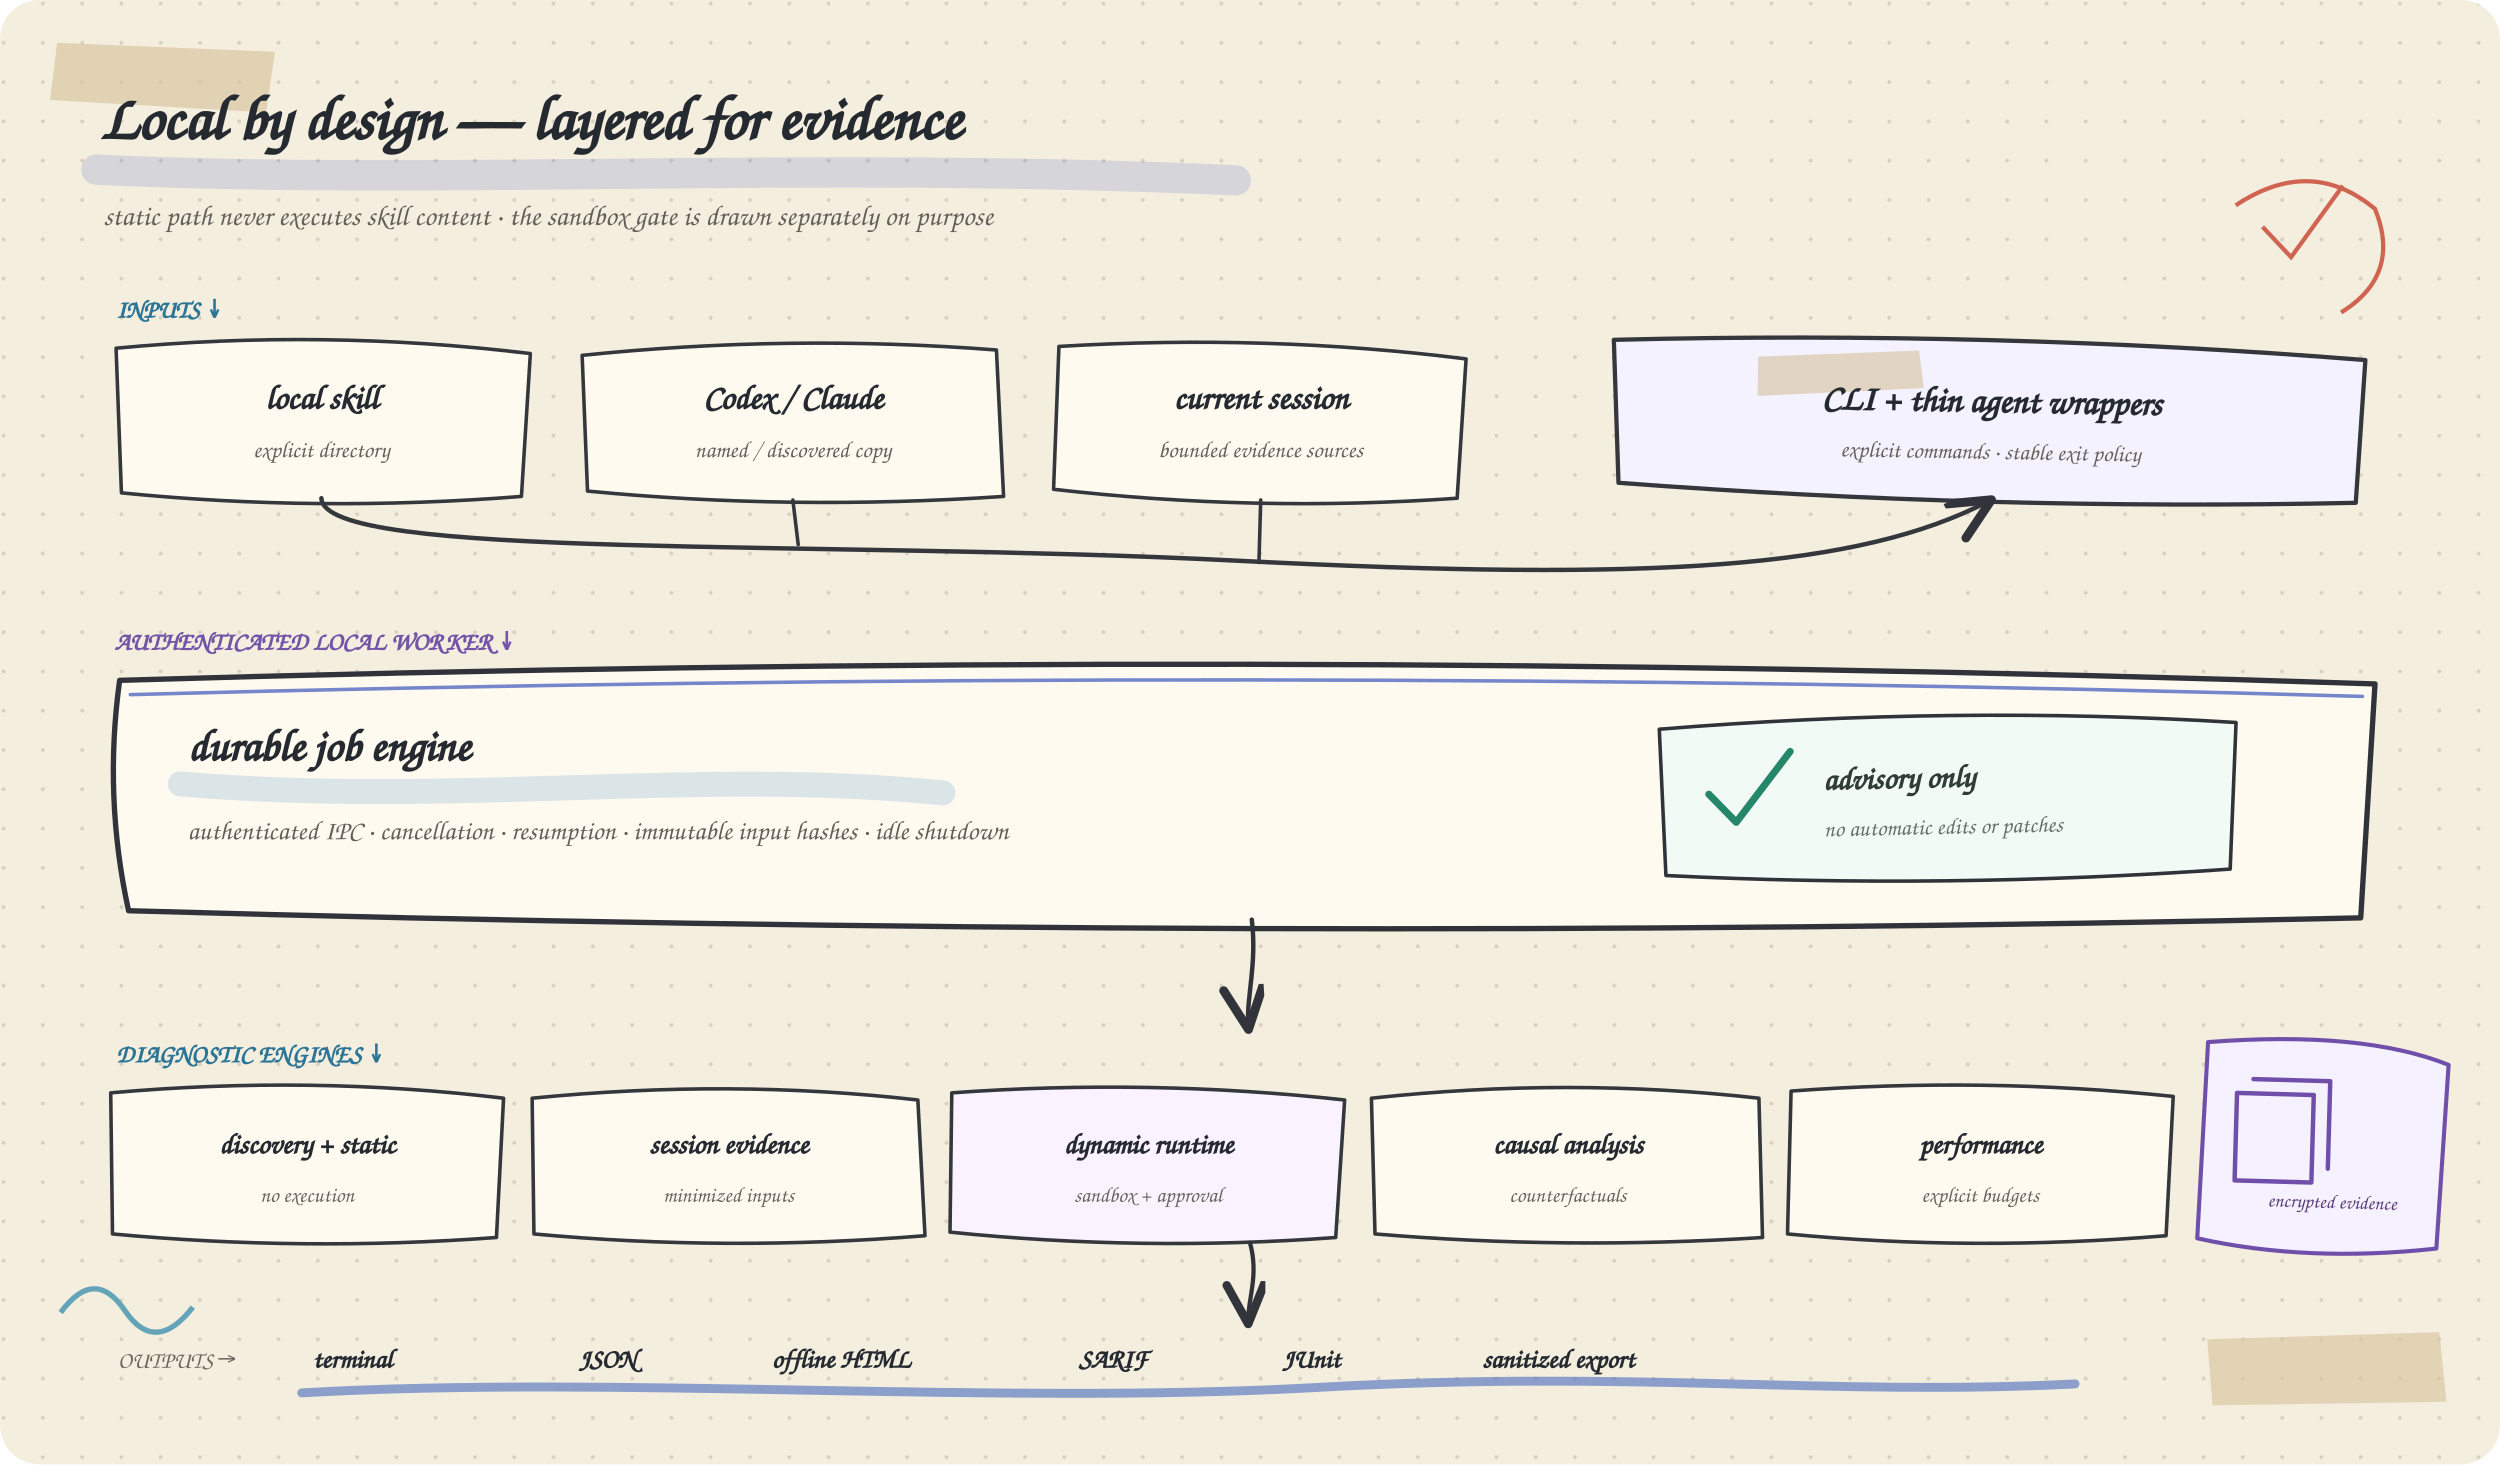
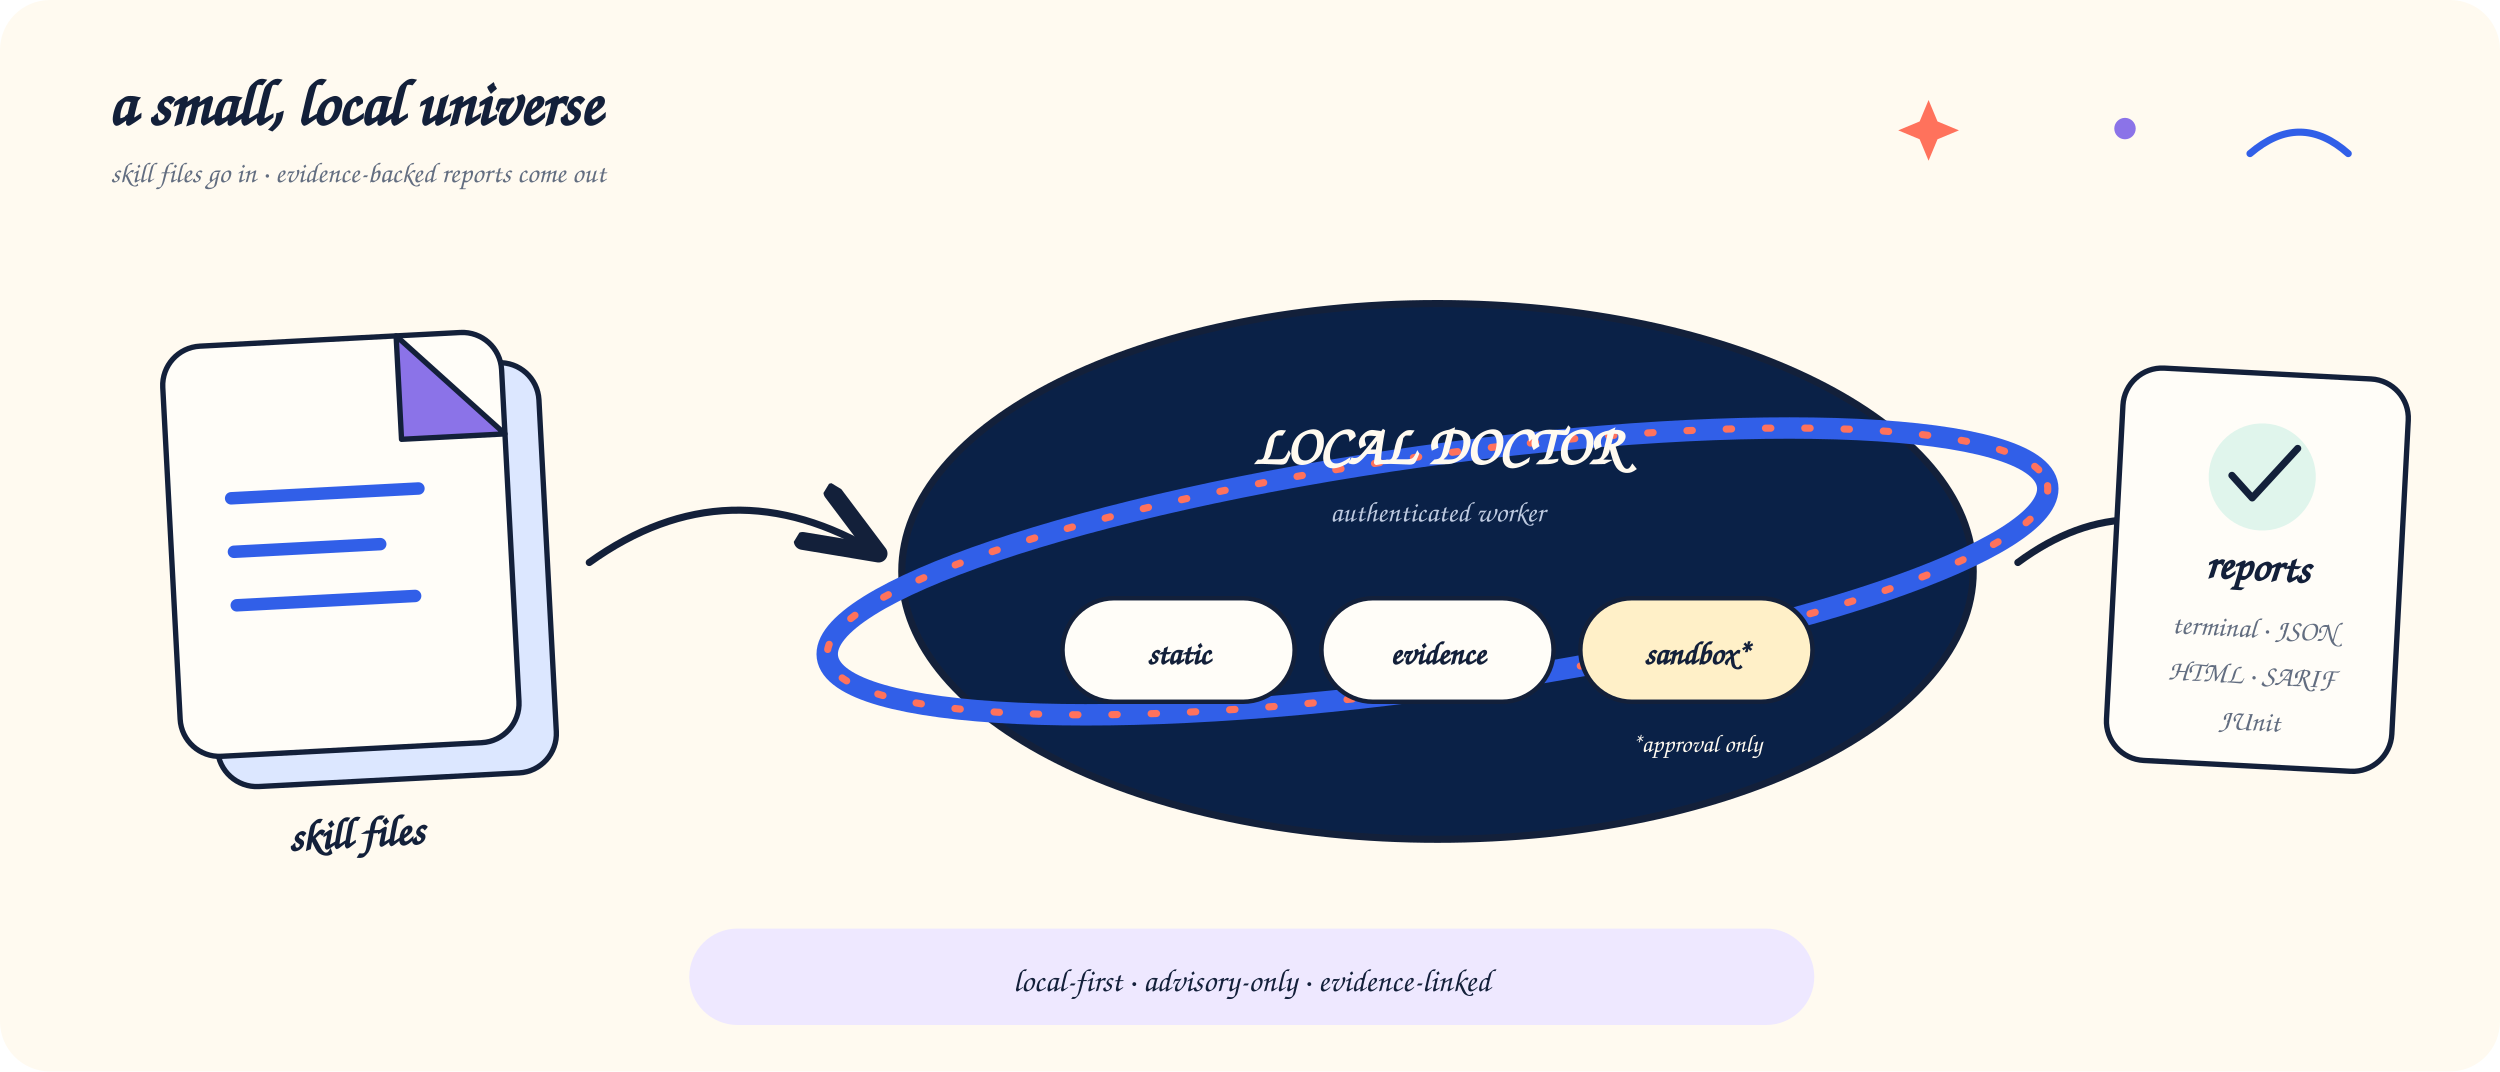
- <svg xmlns="http://www.w3.org/2000/svg" width="1400" height="820" viewBox="0 0 1400 820" role="img" aria-labelledby="title desc">
+ <svg xmlns="http://www.w3.org/2000/svg" width="1400" height="600" viewBox="0 0 1400 600" role="img" aria-labelledby="title desc">
  <defs>
-     <pattern id="dots" width="22" height="22" patternUnits="userSpaceOnUse">
-       <circle cx="2" cy="2" r="1.1" fill="#aaa18f" opacity=".38" />
-     </pattern>
-     <marker id="arrow" markerWidth="12" markerHeight="12" refX="9" refY="4" orient="auto">
-       <path d="M0 0 L10 4 L1 9" fill="none" stroke="#31343a" stroke-width="2" stroke-linecap="round" stroke-linejoin="round" />
+     <marker id="arrow" markerWidth="13" markerHeight="13" refX="11" refY="5" orient="auto">
+       <path d="M1 1l10 4-10 4" fill="none" stroke="#13203a" stroke-width="2.5" stroke-linecap="round" stroke-linejoin="round" />
    </marker>
+     <style>.hand{font-family:"Comic Sans MS","Segoe Print",cursive}.ink{fill:#13203a}.small{font-size:16px;fill:#626d80}.pill{fill:#fffdf8;stroke:#13203a;stroke-width:2.5}</style>
  </defs>
-   <rect width="1400" height="820" rx="22" fill="#f4eedf" />
-   <rect width="1400" height="820" rx="22" fill="url(#dots)" />
-   <path d="M32 24 l122 5 -5 34 -121 -7z" fill="#d8c49f" opacity=".68" />
-   <path d="M1236 750 l130 -4 4 39 -131 2z" fill="#d9c59f" opacity=".66" />
-   <text x="56" y="78" fill="#252a31" font-family="Segoe Print, Comic Sans MS, Bradley Hand, cursive" font-size="35" font-weight="700">Local by design — layered for evidence</text>
-   <path d="M54 95 C247 104 450 90 692 101" fill="none" stroke="#5f73c7" stroke-width="17" opacity=".21" stroke-linecap="round" />
-   <text x="58" y="126" fill="#625f58" font-family="Segoe Print, Comic Sans MS, Bradley Hand, cursive" font-size="16">static path never executes skill content  ·  the sandbox gate is drawn separately on purpose</text>
-   <g font-family="Segoe Print, Comic Sans MS, Bradley Hand, cursive" stroke-linecap="round" stroke-linejoin="round">
-     <text x="65" y="178" fill="#2c7596" font-size="14" font-weight="700">INPUTS ↓</text>
-     <g fill="#fffaf0" stroke="#34373c" stroke-width="2">
-       <path d="M65 195 Q181 184 297 198 L292 278 Q178 287 68 276z" />
-       <path d="M326 199 Q442 187 558 196 L562 278 Q443 286 329 275z" />
-       <path d="M593 194 Q710 187 821 201 L816 279 Q703 287 590 274z" />
+   <rect width="1400" height="600" rx="28" fill="#fffaf0" />
+   <text x="60" y="70" class="ink hand" font-size="36" font-weight="700">a small, local universe</text>
+   <text x="62" y="102" class="hand small">skill files go in · evidence-backed reports come out</text>
+   <path d="M1080 56l5 12 12 5-12 5-5 12-5-12-12-5 12-5z" fill="#ff725c" />
+   <circle cx="1190" cy="72" r="6" fill="#8b73e8" />
+   <path d="M1260 86q28-24 55 0" fill="none" stroke="#315fe8" stroke-width="4" stroke-linecap="round" />
+   <g transform="translate(90 195) rotate(-3)">
+     <rect x="20" y="18" width="190" height="230" rx="22" fill="#dce7ff" stroke="#13203a" stroke-width="3" />
+     <rect x="0" y="0" width="190" height="230" rx="22" fill="#fffdf8" stroke="#13203a" stroke-width="3" />
+     <path d="M132 0l58 58h-58z" fill="#8b73e8" stroke="#13203a" stroke-width="3" stroke-linejoin="round" />
+     <path d="M35 86h105M35 116h82M35 146h100" stroke="#315fe8" stroke-width="7" stroke-linecap="round" />
+     <text x="95" y="285" text-anchor="middle" class="ink hand" font-size="24" font-weight="700">skill files</text>
+   </g>
+   <path d="M330 315q78-56 162-5" fill="none" stroke="#13203a" stroke-width="4" stroke-linecap="round" marker-end="url(#arrow)" />
+   <g transform="translate(505 155)">
+     <ellipse cx="300" cy="165" rx="300" ry="150" fill="#0a2147" stroke="#13203a" stroke-width="4" />
+     <ellipse cx="300" cy="165" rx="345" ry="65" fill="none" stroke="#315fe8" stroke-width="12" transform="rotate(-8 300 165)" />
+     <ellipse cx="300" cy="165" rx="345" ry="65" fill="none" stroke="#ff725c" stroke-width="4" transform="rotate(-8 300 165)" stroke-dasharray="3 19" stroke-linecap="round" />
+     <text x="300" y="105" text-anchor="middle" fill="#fffaf0" class="hand" font-size="31" font-weight="700">LOCAL DOCTOR</text>
+     <text x="300" y="137" text-anchor="middle" fill="#bdc9df" class="hand" font-size="16">authenticated worker</text>
+     <g transform="translate(90 180)">
+       <rect width="130" height="58" rx="29" class="pill" />
+       <text x="65" y="37" text-anchor="middle" class="ink hand" font-size="18" font-weight="700">static</text>
    </g>
-     <g fill="#252a31" font-size="19" font-weight="700" text-anchor="middle">
-       <text x="180" y="229">local skill</text>
-       <text x="444" y="229">Codex / Claude</text>
-       <text x="706" y="229">current session</text>
+     <g transform="translate(235 180)">
+       <rect width="130" height="58" rx="29" class="pill" />
+       <text x="65" y="37" text-anchor="middle" class="ink hand" font-size="18" font-weight="700">evidence</text>
    </g>
-     <g fill="#65615a" font-size="13" text-anchor="middle">
-       <text x="180" y="256">explicit directory</text>
-       <text x="444" y="256">named / discovered copy</text>
-       <text x="706" y="256">bounded evidence sources</text>
+     <g transform="translate(380 180)">
+       <rect width="130" height="58" rx="29" fill="#fff0c8" stroke="#13203a" stroke-width="2.5" />
+       <text x="65" y="37" text-anchor="middle" class="ink hand" font-size="18" font-weight="700">sandbox*</text>
    </g>
-     <g transform="rotate(1 1115 235)">
-       <path d="M903 194 Q1116 185 1324 198 L1320 278 Q1116 286 907 274z" fill="#f5f2ff" stroke="#34373c" stroke-width="2.4" />
-       <path d="M984 202 l90 -5 3 21 -93 6z" fill="#d5c29e" opacity=".62" stroke="none" />
-       <text x="1115" y="231" fill="#252a31" font-size="20" font-weight="700" text-anchor="middle">CLI + thin agent wrappers</text>
-       <text x="1115" y="257" fill="#65615a" font-size="13" text-anchor="middle">explicit commands · stable exit policy</text>
-     </g>
-     <path d="M180 279 C181 314 457 302 693 314 S1041 318 1113 281" fill="none" stroke="#34373c" stroke-width="2.5" marker-end="url(#arrow)" />
-     <path d="M444 280 L447 305 M706 280 L705 315" stroke="#34373c" stroke-width="2" />
-     <text x="64" y="364" fill="#7454a7" font-size="14" font-weight="700">AUTHENTICATED LOCAL WORKER ↓</text>
-     <path d="M67 381 Q696 362 1330 383 L1322 514 Q700 528 72 510 Q58 446 67 381z" fill="#fffaf0" stroke="#30343a" stroke-width="3" />
-     <path d="M73 389 Q699 372 1323 390" fill="none" stroke="#5269c2" stroke-width="2" opacity=".8" />
-     <text x="105" y="426" fill="#252a31" font-size="25" font-weight="700">durable job engine</text>
-     <path d="M101 439 C255 452 388 430 528 444" stroke="#4d8ec2" stroke-width="14" opacity=".2" />
-     <text x="105" y="470" fill="#625f58" font-size="15">authenticated IPC  ·  cancellation  ·  resumption  ·  immutable input hashes  ·  idle shutdown</text>
-     <g transform="rotate(-1.2 1090 445)">
-       <path d="M930 405 q166-10 323 3 l-5 82 q-160 8-316-3z" fill="#f2faf5" stroke="#30343a" stroke-width="2" />
-       <path d="M957 442 l15 16 31-39" fill="none" stroke="#25876a" stroke-width="4" />
-       <text x="1021" y="441" fill="#2f3c37" font-size="18" font-weight="700">advisory only</text>
-       <text x="1021" y="467" fill="#63706a" font-size="13">no automatic edits or patches</text>
-     </g>
-     <path d="M701 515 C704 540 698 558 699 574" fill="none" stroke="#30343a" stroke-width="2.5" marker-end="url(#arrow)" />
-     <text x="65" y="595" fill="#2c7596" font-size="14" font-weight="700">DIAGNOSTIC ENGINES ↓</text>
-     <g fill="#fffaf0" stroke="#34373c" stroke-width="2">
-       <path d="M62 612 q112-10 220 3 l-4 78 q-108 8-215-2z" />
-       <path d="M298 615 q111-11 216 1 l4 76 q-111 9-219-1z" />
-       <path d="M533 612 q111-8 220 4 l-5 77 q-108 8-216-3z" fill="#faf3ff" />
-       <path d="M768 615 q110-12 217 0 l2 78 q-110 7-217-2z" />
-       <path d="M1003 611 q108-8 214 3 l-4 78 q-108 9-212-1z" />
-     </g>
-     <g fill="#252a31" font-size="16" font-weight="700" text-anchor="middle">
-       <text x="172" y="646">discovery + static</text>
-       <text x="408" y="646">session evidence</text>
-       <text x="643" y="646">dynamic runtime</text>
-       <text x="878" y="646">causal analysis</text>
-       <text x="1109" y="646">performance</text>
-     </g>
-     <g fill="#68635c" font-size="12" text-anchor="middle">
-       <text x="172" y="673">no execution</text>
-       <text x="408" y="673">minimized inputs</text>
-       <text x="643" y="673">sandbox + approval</text>
-       <text x="878" y="673">counterfactuals</text>
-       <text x="1109" y="673">explicit budgets</text>
-     </g>
-     <g transform="rotate(1.6 1287 639)">
-       <path d="M1235 585 q86-9 135 9 l-4 103 q-72 10-134-2z" fill="#f6f1ff" stroke="#704fab" stroke-width="2.3" />
-       <path d="M1252 613 h43 v49 h-43z M1261 605 h43 v49" fill="none" stroke="#704fab" stroke-width="2.5" />
-       <text x="1307" y="676" fill="#563b77" font-size="11" text-anchor="middle">encrypted evidence</text>
-     </g>
-     <path d="M700 696 C705 714 699 727 699 739" fill="none" stroke="#30343a" stroke-width="2.4" marker-end="url(#arrow)" />
-     <text x="66" y="766" fill="#6b665e" font-size="13">OUTPUTS →</text>
-     <g fill="#252a31" font-size="15" font-weight="700">
-       <text x="175" y="766">terminal</text>
-       <text x="324" y="766">JSON</text>
-       <text x="432" y="766">offline HTML</text>
-       <text x="604" y="766">SARIF</text>
-       <text x="718" y="766">JUnit</text>
-       <text x="830" y="766">sanitized export</text>
-     </g>
-     <path d="M169 780 C344 770 559 787 737 777 S1024 782 1162 775" fill="none" stroke="#4f70c0" stroke-width="5" opacity=".63" />
+     <text x="445" y="266" text-anchor="middle" fill="#fffaf0" class="hand" font-size="14">*approval only</text>
  </g>
-   <path d="M1267 127 l16 17 29-40 M1252 115 q42-28 78 2 q15 37-19 58" fill="none" stroke="#d06450" stroke-width="2.4" />
-   <path d="M34 735 q19-26 36-1 t38-2" fill="none" stroke="#2b88aa" stroke-width="3" opacity=".72" />
+   <path d="M1130 315q65-48 132 0" fill="none" stroke="#13203a" stroke-width="4" stroke-linecap="round" marker-end="url(#arrow)" />
+   <g transform="translate(1190 205) rotate(3)">
+     <rect width="160" height="220" rx="22" fill="#fffdf8" stroke="#13203a" stroke-width="3" />
+     <circle cx="80" cy="58" r="30" fill="#e0f5ec" />
+     <path d="M63 58l12 12 24-29" fill="none" stroke="#13203a" stroke-width="4" stroke-linecap="round" stroke-linejoin="round" />
+     <text x="80" y="116" text-anchor="middle" class="ink hand" font-size="24" font-weight="700">reports</text>
+     <text x="80" y="148" text-anchor="middle" class="hand small">terminal · JSON</text>
+     <text x="80" y="174" text-anchor="middle" class="hand small">HTML · SARIF</text>
+     <text x="80" y="200" text-anchor="middle" class="hand small">JUnit</text>
+   </g>
+   <g transform="translate(386 520)">
+     <rect width="630" height="54" rx="27" fill="#eee8ff" />
+     <text x="315" y="35" text-anchor="middle" class="ink hand" font-size="18">local-first  ·  advisory-only  ·  evidence-linked</text>
+   </g>
</svg>
